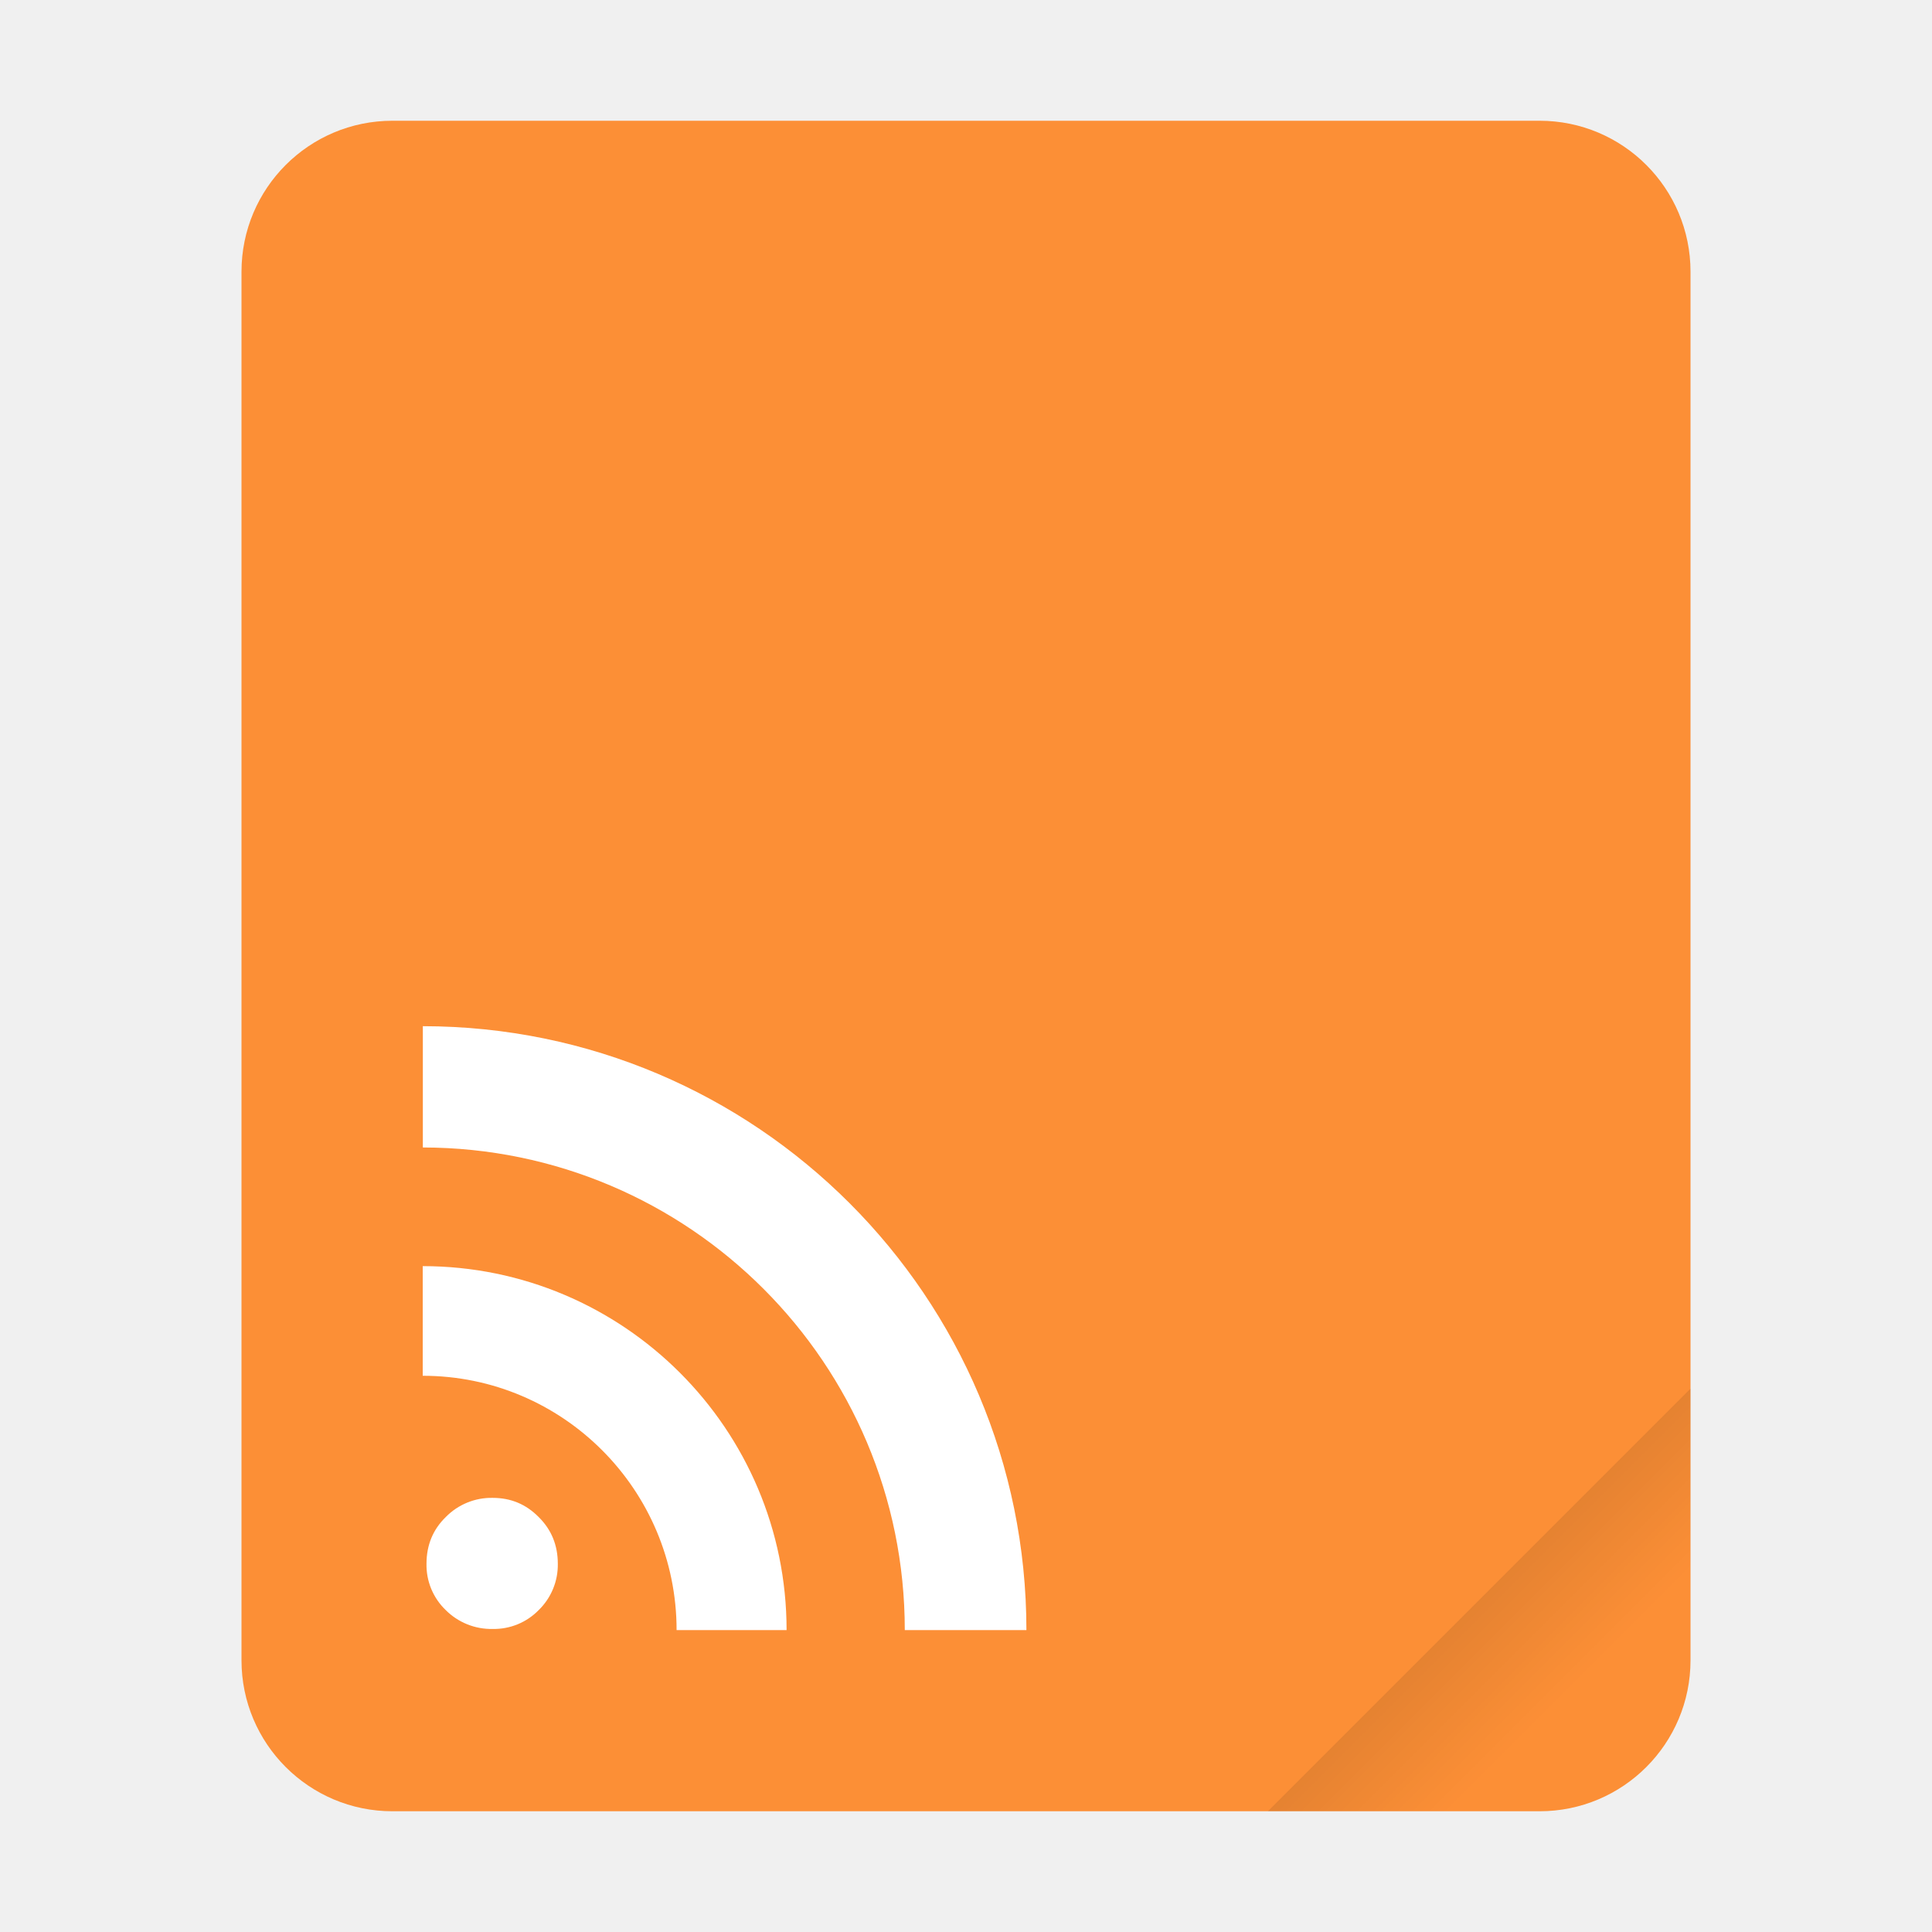
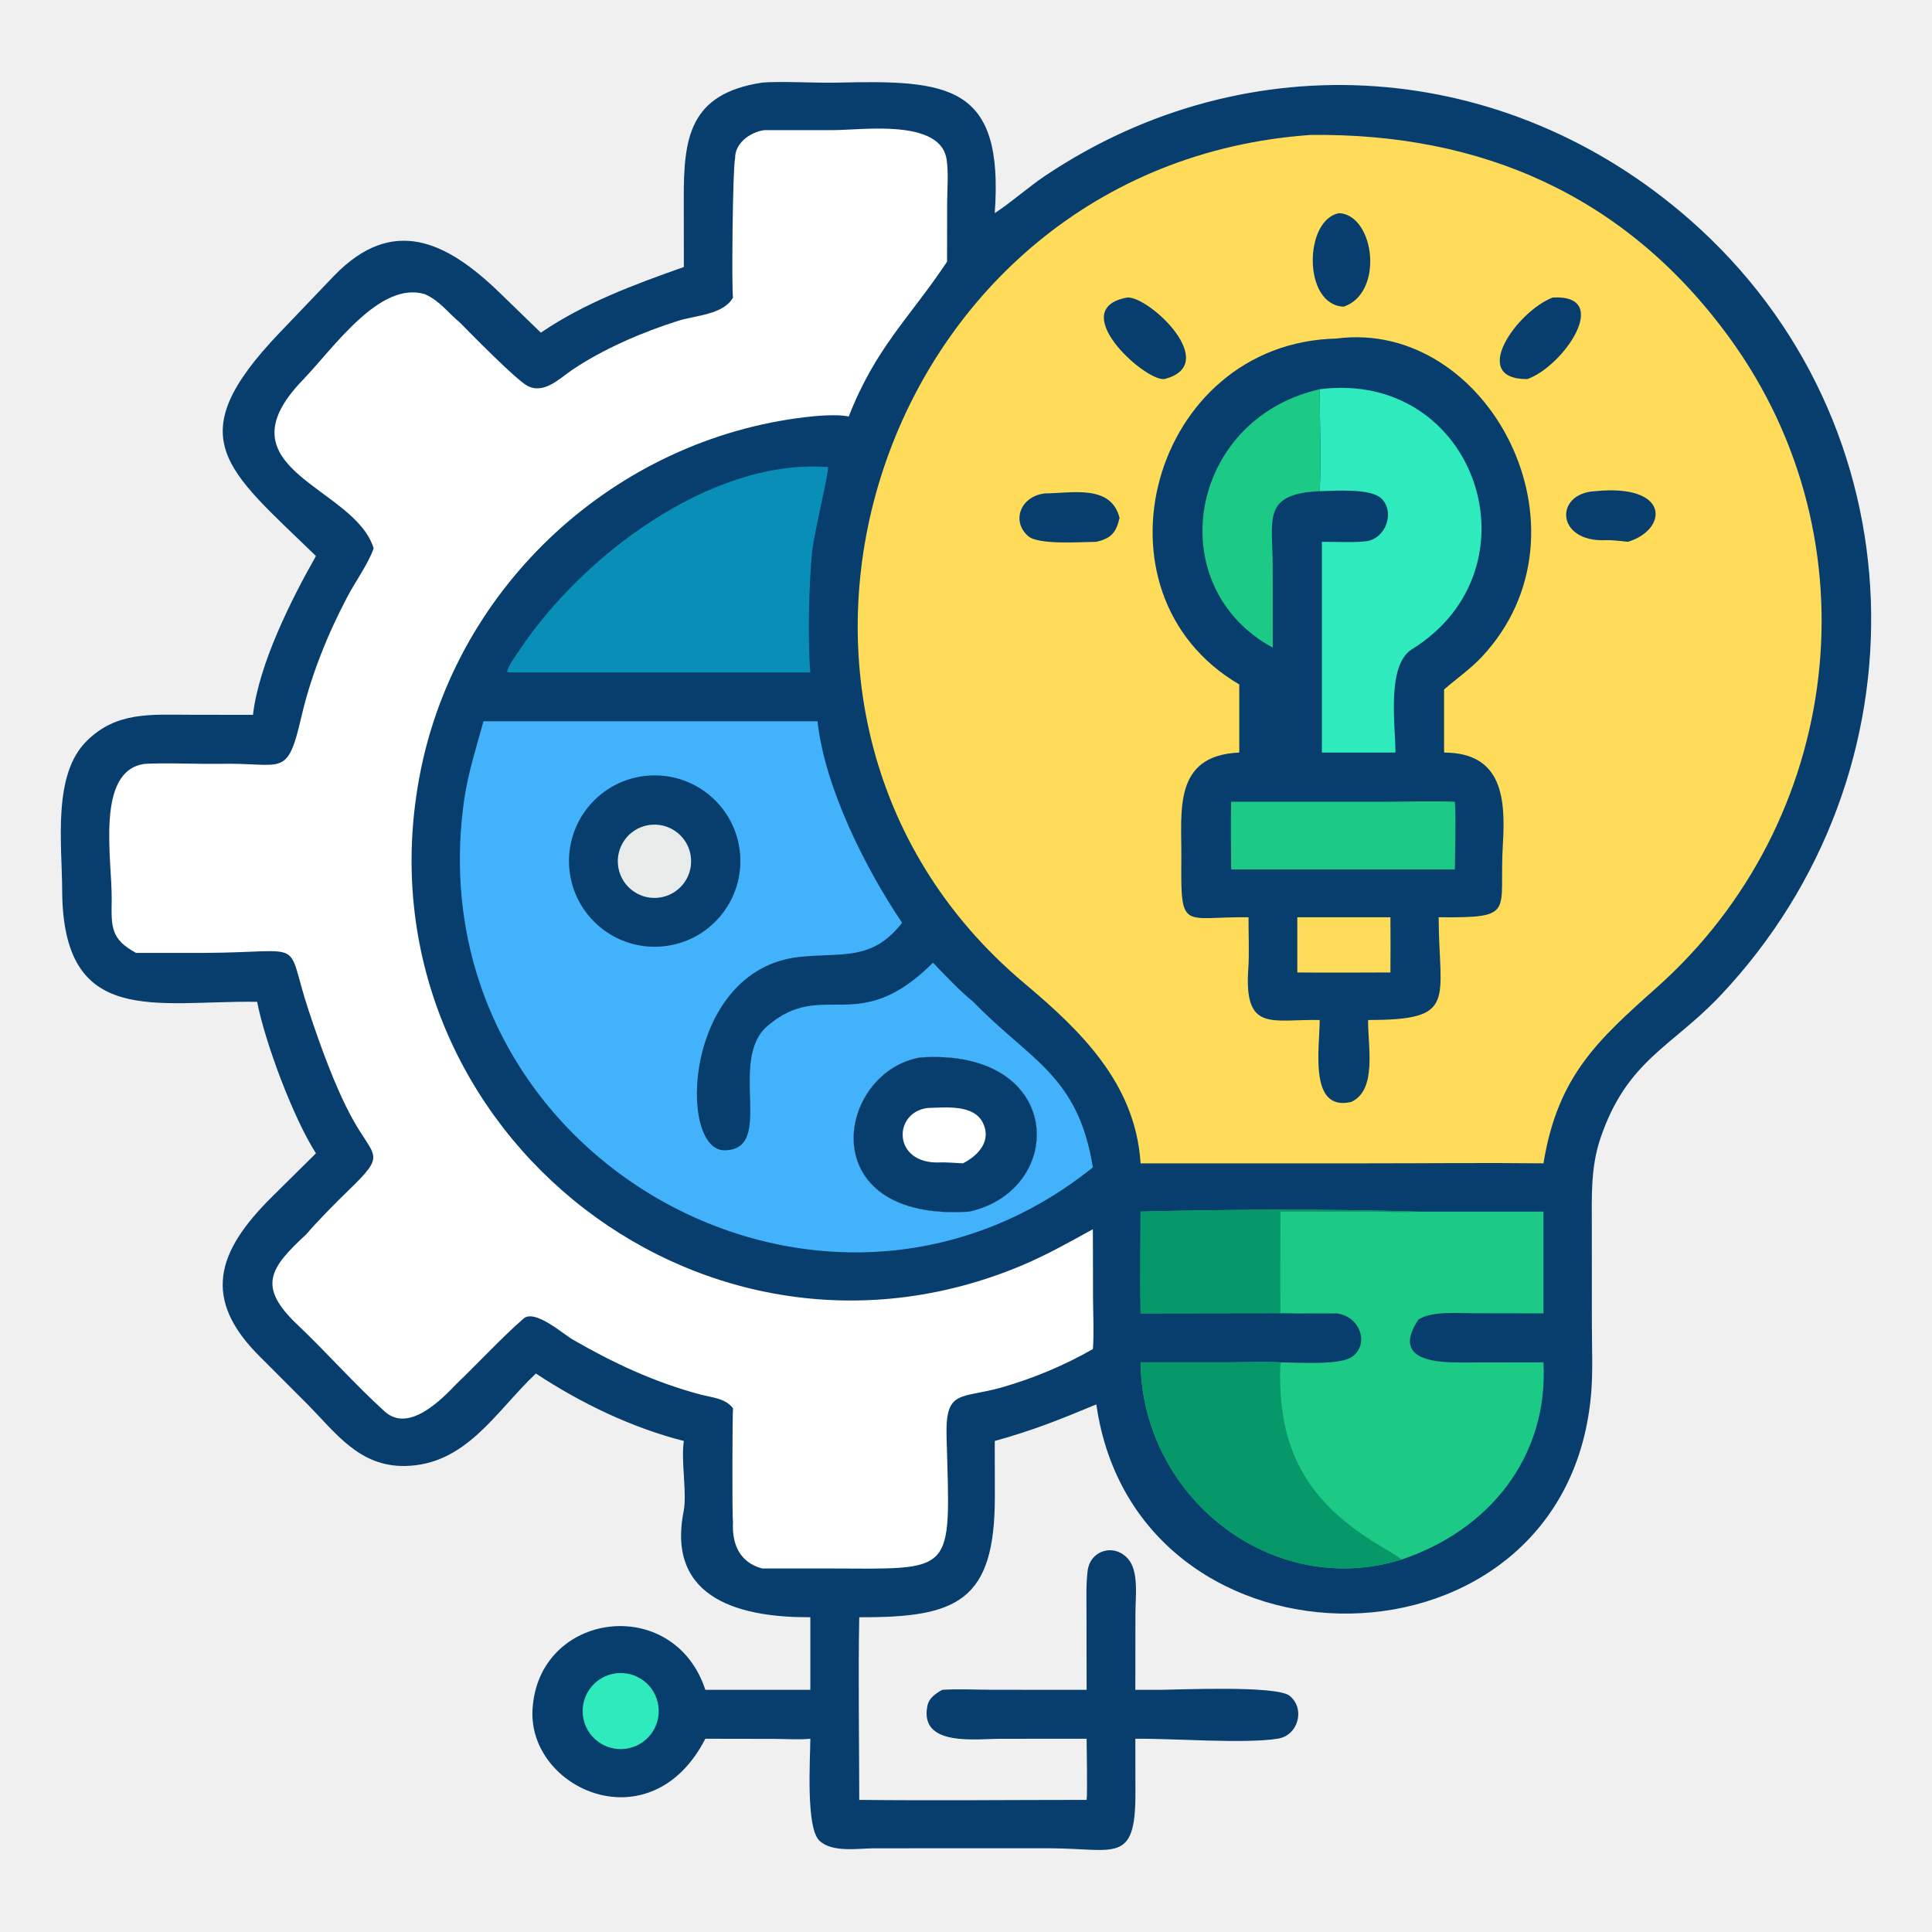
- <svg xmlns="http://www.w3.org/2000/svg" width="64" height="64" version="1.1" viewBox="0 0 16.933 16.933" id="svg4">
-   <defs id="defs2">
-     <linearGradient id="a" x1="49.571" x2="51.714" y1="52.714" y2="54.857" gradientTransform="matrix(2.3333,0,0,2.3333,-68.667,-72.001)" gradientUnits="userSpaceOnUse">
-       <stop offset="0" id="stop1" />
-       <stop stop-opacity="0" offset="1" id="stop2" />
-     </linearGradient>
-   </defs>
-   <g transform="scale(.26458)" id="g2">
-     <rect x="8" y="4" width="48" height="56" ry="5" fill="#fc8f36" style="paint-order:stroke fill markers" id="rect2" />
-     <path d="m56 46-14 14h9c2.77 0 5-2.23 5-5z" fill="url(#a)" fill-rule="evenodd" opacity=".15" stroke-width="8.819" style="paint-order:stroke fill markers" id="path2" />
+ <svg xmlns="http://www.w3.org/2000/svg" width="1024" height="1024" viewBox="0 0 1024 1024" version="1.1" id="svg29">
+   <defs id="defs29" />
+   <path id="path21" style="display:inline;fill:#ffffff;fill-opacity:1" d="m 209.974,56.251 c -16.377,2.48 -17.598,12.512 -17.593,25.826 l 0.021,15.591 c -11.186,3.96 -22.216,8.018 -32.128,14.752 l -9.388,-9.104 c -11.763,-11.341 -23.847,-17.322 -37.05,-3.689 l -12.223,12.783 c -22.779,23.811 -12.078,30.527 8.139,50.186 -5.594,9.858 -12.827,24.305 -14.146,35.685 l -14.311,-0.022 c -8.602,-0.01 -16.353,-0.739 -23.003,5.852 -7.753,7.568 -5.588,23.06 -5.55,33.513 0.112,30.982 20.908,24.819 43.798,25.117 1.8,9.244 8.168,26.18 13.211,34.035 l -9.882,9.785 c -12.343,12.223 -15.968,22.877 -2.515,36.082 l 10.531,10.536 c 6.404,6.532 11.663,13.987 21.829,13.837 13.788,-0.205 20.389,-12.209 29.451,-20.771 10.121,6.67 21.448,12.139 33.234,15.158 -0.697,4.392 0.754,11.777 -0.04,15.758 -4.027,20.2 13.618,23.916 28.454,23.834 v 16.304 h -23.58 c -7.103,-21.627 -37.609,-17.645 -38.83,4.45 -0.989,17.88 26.587,30.368 38.83,6.54 l 15.234,0.026 c 2.415,0.013 6.078,0.234 8.346,-0.026 -0.015,4.485 -1.046,19.877 2.017,22.868 2.86,2.794 8.783,1.748 12.41,1.744 l 39.39,-0.003 c 14.547,0.027 19.251,3.709 19.219,-12.346 l -0.021,-12.264 c 8.365,-0.089 24.612,1.191 32.036,-0.016 4.555,-0.724 6.217,-6.75 2.6,-9.645 -2.958,-2.368 -25.02,-1.34 -29.373,-1.33 h -5.263 l 0.021,-17.271 c 0.011,-3.758 0.804,-9.463 -1.725,-12.228 -3.177,-3.473 -8.452,-1.832 -9.026,2.812 -0.371,3.189 -0.241,6.399 -0.24,9.606 l 0.024,17.081 -21.297,-0.013 c -3.647,-0.008 -7.556,-0.217 -11.146,0.013 -1.517,0.883 -2.975,1.808 -3.336,3.635 -1.825,9.231 11.028,7.361 16.529,7.366 l 19.249,-0.011 c 0.008,2.227 0.206,12.275 0,13.735 -16.924,0.002 -34.178,0.187 -51.074,0 -0.006,-13.416 -0.263,-27.685 0,-41.029 22.062,0.121 30.476,-3.604 30.46,-27.097 l -0.021,-12.495 c 8.535,-2.362 14.621,-4.81 22.815,-8.219 9.052,63.501 106.151,62.772 111.196,-2.93 0.368,-4.799 0.132,-9.99 0.128,-14.828 l -0.014,-22.218 c -0.001,-6.929 -0.285,-13.222 1.966,-19.898 5.995,-17.546 15.988,-20.363 27.023,-32.078 47.076,-49.976 45.078,-128.465 -6.913,-174.127 -41.339,-36.306 -99.147,-40.451 -144.741,-10.021 -3.908,2.608 -7.55,5.923 -11.461,8.484 2.088,-29.029 -10.463,-29.915 -35.636,-29.31 -4.524,0.109 -12.502,-0.37 -16.639,-0.008 z" transform="matrix(2.35939,0,0,2.35939,-91.4968,-88.92847)" />
+   <g id="g29" transform="matrix(1.179695,0,0,1.179695,-91.4968,-88.92847)" style="display:inline">
+     <path id="path1" style="display:inline;fill:#073e6d;fill-opacity:1" d="m 209.974,56.251 c -16.377,2.48 -17.598,12.512 -17.593,25.826 l 0.021,15.591 c -11.186,3.96 -22.216,8.018 -32.128,14.752 l -9.388,-9.104 c -11.763,-11.341 -23.847,-17.322 -37.05,-3.689 l -12.223,12.783 c -22.779,23.811 -12.078,30.527 8.139,50.186 -5.594,9.858 -12.827,24.305 -14.146,35.685 l -14.311,-0.022 c -8.602,-0.01 -16.353,-0.739 -23.003,5.852 -7.753,7.568 -5.588,23.06 -5.55,33.513 0.112,30.982 20.908,24.819 43.798,25.117 1.8,9.244 8.168,26.18 13.211,34.035 l -9.882,9.785 c -12.343,12.223 -15.968,22.877 -2.515,36.082 l 10.531,10.536 c 6.404,6.532 11.663,13.987 21.829,13.837 13.788,-0.205 20.389,-12.209 29.451,-20.771 10.121,6.67 21.448,12.139 33.234,15.158 -0.697,4.392 0.754,11.777 -0.04,15.758 -4.027,20.2 13.618,23.916 28.454,23.834 v 16.304 h -23.58 c -7.103,-21.627 -37.609,-17.645 -38.83,4.45 -0.989,17.88 26.587,30.368 38.83,6.54 l 15.234,0.026 c 2.415,0.013 6.078,0.234 8.346,-0.026 -0.015,4.485 -1.046,19.877 2.017,22.868 2.86,2.794 8.783,1.748 12.41,1.744 l 39.39,-0.003 c 14.547,0.027 19.251,3.709 19.219,-12.346 l -0.021,-12.264 c 8.365,-0.089 24.612,1.191 32.036,-0.016 4.555,-0.724 6.217,-6.75 2.6,-9.645 -2.958,-2.368 -25.02,-1.34 -29.373,-1.33 h -5.263 l 0.021,-17.271 c 0.011,-3.758 0.804,-9.463 -1.725,-12.228 -3.177,-3.473 -8.452,-1.832 -9.026,2.812 -0.371,3.189 -0.241,6.399 -0.24,9.606 l 0.024,17.081 -21.297,-0.013 c -3.647,-0.008 -7.556,-0.217 -11.146,0.013 -1.517,0.883 -2.975,1.808 -3.336,3.635 -1.825,9.231 11.028,7.361 16.529,7.366 l 19.249,-0.011 c 0.008,2.227 0.206,12.275 0,13.735 -16.924,0.002 -34.178,0.187 -51.074,0 -0.006,-13.416 -0.263,-27.685 0,-41.029 22.062,0.121 30.476,-3.604 30.46,-27.097 l -0.021,-12.495 c 8.535,-2.362 14.621,-4.81 22.815,-8.219 9.052,63.501 106.151,62.772 111.196,-2.93 0.368,-4.799 0.132,-9.99 0.128,-14.828 l -0.014,-22.218 c -0.001,-6.929 -0.285,-13.222 1.966,-19.898 5.995,-17.546 15.988,-20.363 27.023,-32.078 47.076,-49.976 45.078,-128.465 -6.913,-174.127 -41.339,-36.306 -99.147,-40.451 -144.741,-10.021 -3.908,2.608 -7.55,5.923 -11.461,8.484 2.088,-29.029 -10.463,-29.915 -35.636,-29.31 -4.524,0.109 -12.502,-0.37 -16.639,-0.008 z M 238.658,66.628 c 6.17,0.279 12.053,1.745 12.783,6.967 0.43,3.078 0.142,6.338 0.108,9.462 l -0.019,13.416 -0.253,0.383 c -8.144,12.167 -15.871,19.07 -21.827,34.389 -2.666,-0.536 -6.952,-0.176 -9.637,0.139 -42.781,5.029 -78.285,37.645 -86.605,79.759 -15.371,77.813 61.958,141.536 135.135,110.82 5.822,-2.482 10.425,-5.114 15.945,-8.131 l 0.034,15.769 c 0.038,3.284 0.232,7.95 -0.034,11.149 -6.343,3.628 -13.234,6.527 -20.26,8.554 -9.441,2.724 -12.903,0.282 -12.608,11.169 0.851,31.465 2.288,29.623 -27.167,29.562 h -14.28 c -0.641,-0.171 -1.228,-0.388 -1.764,-0.646 -2.6e-4,-1.2e-4 -7.1e-4,1.3e-4 -9.8e-4,0 -0.536,-0.257 -1.021,-0.555 -1.458,-0.889 -0.437,-0.334 -0.826,-0.704 -1.17,-1.105 -1.6e-4,-2e-4 1.7e-4,-7.8e-4 0,-9.8e-4 -0.344,-0.401 -0.642,-0.834 -0.898,-1.294 -1.4e-4,-2.5e-4 1.4e-4,-7.2e-4 0,-9.8e-4 -0.128,-0.23 -0.245,-0.466 -0.353,-0.709 -1.7e-4,-3.8e-4 -8.1e-4,-5.9e-4 -9.8e-4,-9.8e-4 -0.322,-0.729 -0.552,-1.513 -0.701,-2.337 -6e-5,-3.1e-4 6e-5,-6.7e-4 0,-9.8e-4 -0.099,-0.549 -0.162,-1.117 -0.191,-1.697 -1e-5,-3.2e-4 2e-5,-6.6e-4 0,-9.8e-4 -0.029,-0.581 -0.025,-1.174 0.01,-1.776 v -9.7e-4 c -0.222,-0.956 -0.145,-23.96 0,-25.525 -1.663,-2.253 -4.783,-2.415 -7.383,-3.108 -10.235,-2.726 -19.476,-7.052 -28.638,-12.338 -2.142,-1.227 -8.487,-6.915 -11.04,-4.699 -4.693,4.073 -10.489,10.295 -14.961,14.573 -3.228,3.347 -10.739,11.278 -16.245,6.277 -6.758,-6.138 -12.926,-13.155 -19.564,-19.461 -9.07,-8.618 -6.306,-12.676 1.98,-20.341 2.467,-2.904 6.762,-7.238 9.356,-9.741 8.812,-8.501 5.95,-7.193 0.951,-16.308 -3.842,-7.008 -7.159,-16.287 -9.726,-24.017 -5.585,-16.821 0.141,-13.246 -23.429,-13.137 H 69.349 c -5.731,-3.074 -5.565,-5.869 -5.477,-11.852 0.134,-9.07 -3.785,-29.108 7.447,-30.615 3.692,-0.197 8.932,-0.058 13.429,0 1.137,0.015 2.425,-0.002 3.396,0 14.241,-0.346 15.082,3.477 18.341,-10.567 2.166,-9.334 5.859,-18.477 10.321,-26.952 1.814,-3.447 4.699,-7.402 5.91,-10.88 -4.145,-13.935 -35.449,-17.633 -15.911,-37.836 6.855,-7.1 17.246,-22.35 27.417,-19.273 3.396,1.52 5.15,4.12 8.004,6.506 2.66,2.723 12.482,12.691 14.966,14.043 3.772,2.053 7.269,-1.613 10.152,-3.556 7.01,-4.722 15.871,-8.524 23.856,-11.032 3.782,-1.188 10.141,-1.364 12.245,-5.204 -0.333,-1.84 -0.07,-29.37 0.473,-31.298 -0.02,-0.85 0.189,-1.647 0.562,-2.37 0.093,-0.181 0.197,-0.356 0.31,-0.527 v -9.76e-4 c 0.113,-0.171 0.235,-0.337 0.365,-0.498 0.782,-0.966 1.861,-1.743 3.023,-2.258 0.775,-0.343 1.586,-0.571 2.37,-0.66 h 15.479 c 1.633,-0.005 3.957,-0.17 6.544,-0.271 1.94,-0.075 4.029,-0.115 6.086,-0.021 z m 12.542,208.584 c 26.834,1.709 25.938,30.049 5.354,34.658 -35.5,2.395 -30.031,-31.256 -11.094,-34.63 2.038,-0.138 3.95,-0.142 5.739,-0.028 z m -46.977,78.75 c -0.288,0.008 -0.514,0.025 -0.657,0.054 0.143,-0.029 0.369,-0.046 0.657,-0.054 z" transform="scale(2)" />
+     <path fill="#fedc5a" transform="scale(2)" d="m 333.208,68.005 c 38.35,-0.445 70.787,13.582 94.054,45.523 33.354,45.787 25.42,108.865 -16.299,145.995 -13.328,11.862 -22.284,19.977 -25.453,39.507 -13.026,-0.148 -26.349,0 -39.401,0 h -51.105 l -0.034,-0.47 C 293.67,280.967 281.548,269.209 268.884,258.571 195.945,197.302 236.135,74.777 333.208,68.005 Z" id="path2" />
+     <path fill="#073e6d" transform="scale(2)" d="m 338.98,113.745 c 34.129,-4.488 59.198,43.175 32.669,71.52 -2.509,2.681 -5.67,4.893 -8.466,7.309 v 14.172 c 13.237,0.057 13.819,10.507 13.201,20.755 -0.922,15.269 3.151,16.414 -14.424,16.245 0.095,18.847 4.367,23.099 -15.851,23.079 -0.058,5.941 2.078,15.727 -3.793,18.414 -9.613,2.248 -7.074,-12.188 -7.075,-18.414 -10.847,-0.202 -17.054,2.843 -16.031,-11.663 0.223,-3.158 0.03,-8.09 0.042,-11.416 -14.943,-0.17 -15.226,3.341 -15.09,-13.377 0.085,-10.439 -1.948,-22.97 13.012,-23.623 V 191.45 c -35.063,-20.529 -19.732,-76.738 21.806,-77.705 z" id="path3" />
+     <path fill="#2feabc" transform="scale(2)" d="m 335.241,125.132 c 35.115,-4.47 50.12,40.172 20.733,58.404 -5.744,3.564 -3.733,16.973 -3.71,23.21 h -16.53 v -47.339 c 3.143,-0.012 7.2,0.202 9.904,-0.123 4.397,-0.528 6.577,-6.446 3.518,-9.564 -2.429,-2.476 -11.116,-1.716 -13.915,-1.69 0.377,-6.616 0.001,-15.961 0,-22.898 z" id="path4" />
+     <path fill="#1cc985" transform="scale(2)" d="m 324.702,183.185 c -25.37,-13.818 -18.964,-51.378 10.539,-58.053 0.001,6.937 0.377,16.282 0,22.898 -12.93,0.594 -10.59,6.286 -10.564,16.277 z" id="path5" />
+     <path fill="#1cc985" transform="scale(2)" d="m 318.448,217.801 31.514,-0.002 c 4.917,-0.003 10.864,-0.203 15.652,0.002 0.263,4.083 0.02,10.87 0,15.208 h -2.431 -47.833 c -0.019,-5.014 -0.118,-10.212 0,-15.208 z" id="path6" />
+     <path fill="#fedc5a" transform="scale(2)" d="m 330.215,243.746 h 20.914 c 0.016,4.132 0.048,8.273 0,12.403 -6.946,0.013 -13.976,0.079 -20.914,0 z" id="path7" />
+     <path fill="#073e6d" transform="scale(2)" d="m 273.496,148.53 c 6.094,-0.032 14.882,-2.095 16.786,5.516 -0.78,3.308 -1.909,4.596 -5.219,5.361 -3.645,0.033 -13.045,0.738 -15.326,-1.292 -3.863,-3.437 -1.635,-8.948 3.759,-9.585 z" id="path8" />
+     <path fill="#073e6d" transform="scale(2)" d="m 291.966,104.532 c 4.862,-0.435 21.377,15.103 8.322,18.322 -4.498,0.371 -22.187,-15.748 -8.322,-18.322 z" id="path9" />
+     <path fill="#073e6d" transform="scale(2)" d="m 387.57,104.532 c 13.581,-0.795 2.423,15.498 -5.7,18.322 -13.239,0.067 -2.283,-15.245 5.7,-18.322 z" id="path10" />
+     <path fill="#073e6d" transform="scale(2)" d="m 339.672,85.569 c 7.96,0.578 10.044,17.94 0.964,21.013 -9.274,-0.346 -8.949,-19.685 -0.964,-21.013 z" id="path11" />
+     <path fill="#073e6d" transform="scale(2)" d="m 397.153,148.03 c 17.073,-1.69 16.215,8.739 7.303,11.377 -1.109,-0.124 -3.598,-0.432 -4.883,-0.37 -11.322,0.545 -11.694,-10.577 -2.42,-11.007 z" id="path12" />
+     <path fill="#42b2fa" transform="scale(2)" d="m 147.388,199.726 h 75.034 c 1.636,14.931 10.839,33.174 19.015,45.264 -6.782,8.678 -13.43,6.641 -23.051,7.667 -26.14,2.785 -27.453,43.6 -16.797,43.441 11.44,-0.172 0.572,-20.207 9.608,-27.94 12.565,-10.754 20.238,2.725 37.176,-14.205 2.8,2.907 5.925,6.272 9.045,8.786 12.74,13.19 23.528,16.43 26.871,37.19 -61.031,49.062 -152.561,-2.828 -141.239,-82.531 0.862,-6.07 2.736,-11.796 4.338,-17.672 z M 256.555,309.87 c 21.956,-4.917 21.511,-36.833 -11.094,-34.63 -18.937,3.374 -24.406,37.025 11.094,34.63 z" id="path13" />
+     <path fill="#073e6d" transform="scale(2)" d="m 184.23,211.944 c 10.565,-0.893 19.863,6.924 20.797,17.485 0.934,10.561 -6.847,19.889 -17.404,20.865 -10.616,0.981 -20.007,-6.852 -20.947,-17.472 -0.939,-10.619 6.931,-19.98 17.554,-20.878 z" id="path14" />
+     <path fill="#e7ebea" transform="scale(2)" d="m 184.37,223.062 c 4.451,-0.785 8.702,2.163 9.527,6.606 0.825,4.444 -2.086,8.721 -6.521,9.586 -4.492,0.875 -8.836,-2.081 -9.671,-6.58 -0.835,-4.5 2.158,-8.817 6.665,-9.612 z" id="path15" />
+     <path fill="#073e6d" transform="scale(2)" d="m 245.461,275.24 c 32.605,-2.203 33.05,29.713 11.094,34.63 -35.5,2.395 -30.031,-31.256 -11.094,-34.63 z m 9.629,23.79 c 3.409,-1.717 6.558,-5.055 4.443,-9.191 -2.095,-4.097 -8.371,-3.357 -12.371,-3.246 -7.844,0.941 -7.946,12.722 2.819,12.228 1.314,-0.06 3.88,0.151 5.109,0.209 z" id="path16" />
+     <path fill="#1cc985" transform="scale(2)" d="m 295.004,309.87 c 20.174,-0.524 42.375,-0.586 62.419,0 h 28.087 v 22.858 l -15.716,-0.024 c -3.691,-0.002 -9.251,-0.524 -12.371,1.399 -6.81,10.272 6.346,9.665 11.714,9.659 l 16.373,-0.025 c 1.137,21.253 -12.201,37.709 -31.891,44.302 -29.06,9.022 -58.244,-13.948 -58.615,-44.302 l 19.872,-0.007 c 3.845,-0.016 7.711,-0.165 11.544,0.007 3.895,0.024 13.364,0.702 16.107,-1.265 3.953,-2.835 1.833,-9.129 -3.547,-9.744 -3.976,0.208 -9.647,-0.049 -13.797,-0.047 l -30.179,0.047 c -0.128,-7.488 -0.003,-15.34 0,-22.858 z" id="path17" />
+     <path fill="#069869" transform="scale(2)" d="m 295.004,343.737 19.872,-0.007 c 3.845,-0.016 7.711,-0.165 11.544,0.007 -0.886,19.499 6.056,31.466 22.233,41.114 1.187,0.708 4.052,2.355 4.966,3.188 -29.06,9.022 -58.244,-13.948 -58.615,-44.302 z" id="path18" />
+     <path fill="#069869" transform="scale(2)" d="m 295.004,309.87 c 20.174,-0.524 42.375,-0.586 62.419,0 -3.102,0.212 -7.565,0.019 -10.814,0.01 l -20.189,-0.01 c -0.009,7.575 -0.096,15.296 0,22.858 1.947,-0.002 11.471,-0.25 12.56,0 -3.976,0.208 -9.647,-0.049 -13.797,-0.047 l -30.179,0.047 c -0.128,-7.488 -0.003,-15.34 0,-22.858 z" id="path19" />
+     <path fill="#098eb7" transform="scale(2)" d="m 224.254,142.578 0.268,-0.067 0.275,0.183 c 0.152,1.224 -3.176,14.993 -3.58,18.923 -0.71,6.892 -1.02,20.173 -0.401,27.132 h -67.629 l -0.485,-0.127 c 0.091,-1.232 2.123,-3.895 2.85,-4.989 13.779,-20.723 42.441,-42.71 68.702,-41.055 z" id="path20" />
+     <path fill="#2feabc" transform="scale(2)" d="m 176.208,413.764 c 4.6,-1.111 9.228,1.728 10.322,6.333 1.094,4.604 -1.762,9.221 -6.37,10.299 -4.585,1.071 -9.173,-1.766 -10.262,-6.347 -1.088,-4.581 1.733,-9.18 6.31,-10.285 z" id="path29" />
  </g>
-   <path d="m30.581 3.957-3.175-3.175v1.852c0 0.733 0.59 1.323 1.323 1.323z" fill="#fff" fill-rule="evenodd" opacity=".35" style="paint-order:stroke fill markers" id="path3" />
-   <path d="m3.738 13.706c0-0.163 0.056-0.3 0.169-0.41a0.56 0.56 0 0 1 0.411-0.168c0.159 0 0.293 0.056 0.403 0.168 0.112 0.11 0.168 0.247 0.168 0.41a0.554 0.554 0 0 1-0.168 0.406 0.548 0.548 0 0 1-0.403 0.165 0.565 0.565 0 0 1-0.411-0.165 0.548 0.548 0 0 1-0.169-0.406m-0.033-2.61v0.962c1.228 0 2.225 0.999 2.225 2.229h0.964c0-1.762-1.43-3.19-3.19-3.19zm1e-3 -2.102v1.063a4.229 4.229 0 0 1 4.224 4.23h1.066a5.294 5.294 0 0 0-5.29-5.293z" fill="#fff" font-size="13.59" font-weight="700" id="path4" />
</svg>
